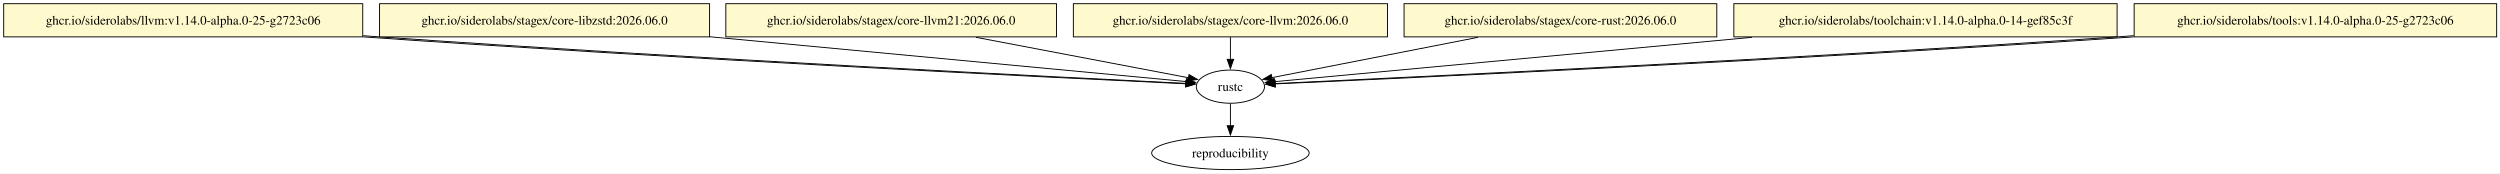
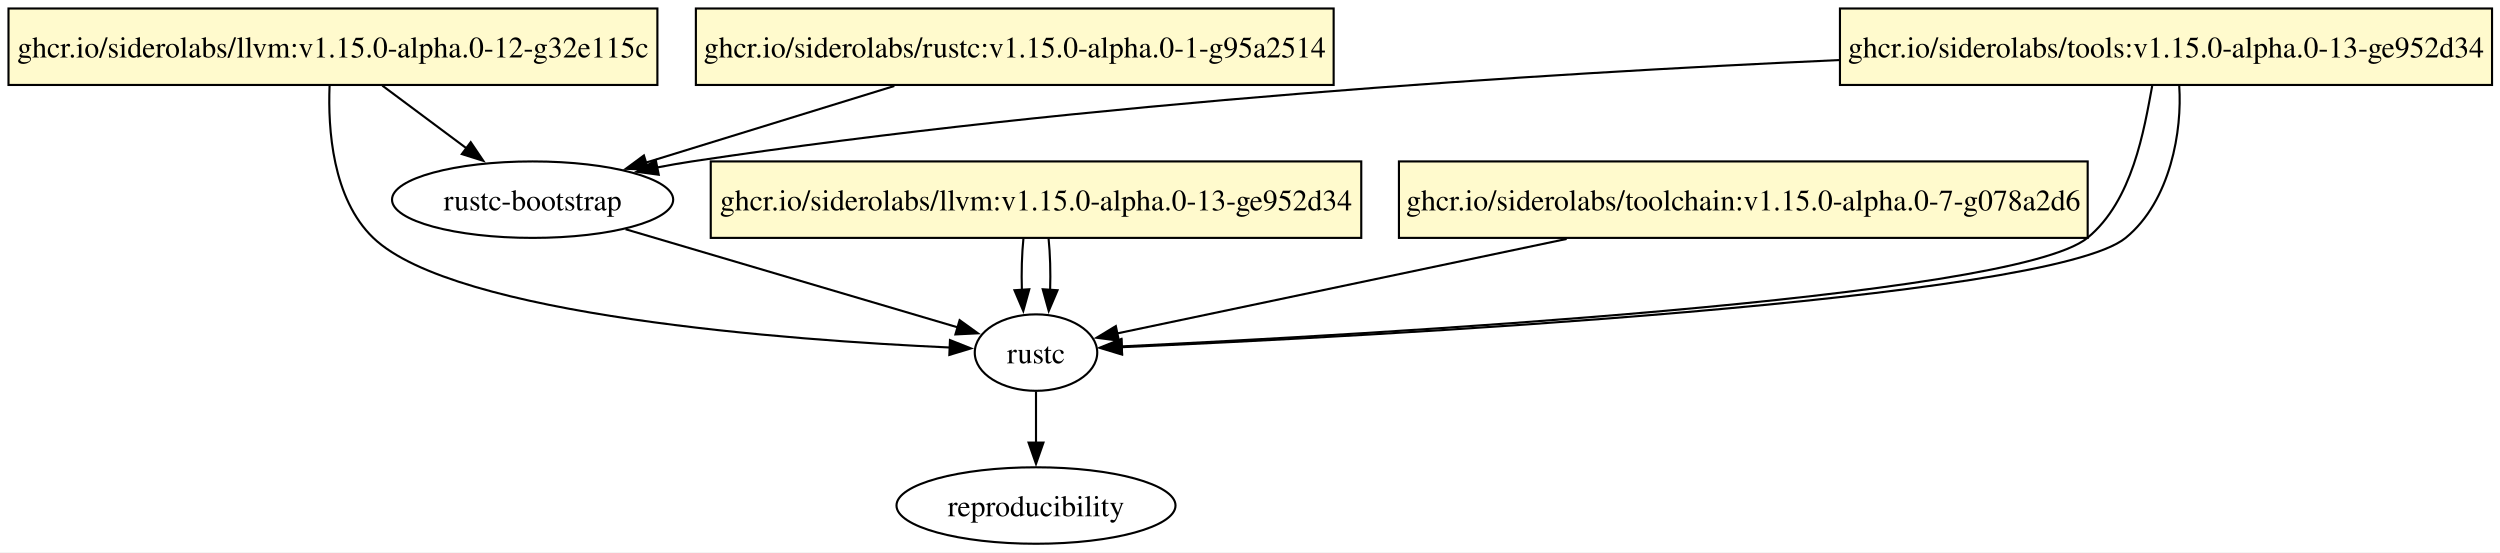
- <svg xmlns="http://www.w3.org/2000/svg" width="2712pt" height="188pt" viewBox="0.00 0.00 2712.00 188.00">
-   <g id="graph0" class="graph" transform="scale(1 1) rotate(0) translate(4 184)">
-     <polygon fill="white" stroke="none" points="-4,4 -4,-184 2708.38,-184 2708.38,4 -4,4" />
+ <svg xmlns="http://www.w3.org/2000/svg" width="1177pt" height="260pt" viewBox="0.00 0.00 1177.00 260.00">
+   <g id="graph0" class="graph" transform="scale(1 1) rotate(0) translate(4 256)">
+     <polygon fill="white" stroke="none" points="-4,4 -4,-256 1173.25,-256 1173.25,4 -4,4" />
    <g id="node1" class="node">
-       <polygon fill="lemonchiffon" stroke="black" points="389.5,-180 0,-180 0,-144 389.5,-144 389.5,-180" />
-       <text xml:space="preserve" text-anchor="middle" x="194.75" y="-157.32" font-family="Times,serif" font-size="14.00">ghcr.io/siderolabs/llvm:v1.14.0-alpha.0-25-g2723c06</text>
+       <polygon fill="lemonchiffon" stroke="black" points="305.5,-252 0,-252 0,-216 305.5,-216 305.5,-252" />
+       <text xml:space="preserve" text-anchor="middle" x="152.75" y="-228.95" font-family="Times,serif" font-size="14.00">ghcr.io/siderolabs/llvm:v1.15.0-alpha.0-12-g32e115c</text>
    </g>
-     <g id="node9" class="node">
-       <ellipse fill="none" stroke="black" cx="1330.75" cy="-90" rx="37" ry="18" />
-       <text xml:space="preserve" text-anchor="middle" x="1330.75" y="-85.33" font-family="Times,serif" font-size="14.00">rustc</text>
+     <g id="node7" class="node">
+       <ellipse fill="none" stroke="black" cx="483.75" cy="-90" rx="28.83" ry="18" />
+       <text xml:space="preserve" text-anchor="middle" x="483.75" y="-84.95" font-family="Times,serif" font-size="14.00">rustc</text>
    </g>
    <g id="edge1" class="edge">
-       <path fill="none" stroke="black" d="M390.05,-143.98C731.29,-120.07 1143.28,-99.57 1282.36,-93.11" />
-       <polygon fill="black" stroke="black" points="1282.47,-96.61 1292.3,-92.65 1282.15,-89.62 1282.47,-96.61" />
+       <path fill="none" stroke="black" d="M151.16,-215.55C150.37,-195.35 152.48,-162.48 171.75,-144 210.01,-107.32 367.8,-95.82 443.23,-92.39" />
+       <polygon fill="black" stroke="black" points="443.25,-95.89 453.09,-91.97 442.95,-88.9 443.25,-95.89" />
+     </g>
+     <g id="node8" class="node">
+       <ellipse fill="none" stroke="black" cx="246.75" cy="-162" rx="66.19" ry="18" />
+       <text xml:space="preserve" text-anchor="middle" x="246.75" y="-156.95" font-family="Times,serif" font-size="14.00">rustc-bootstrap</text>
    </g>
    <g id="edge2" class="edge">
-       <path fill="none" stroke="black" d="M389.95,-145.28C395.96,-144.84 401.9,-144.41 407.75,-144 742.75,-120.52 1146.05,-100.33 1282.83,-93.48" />
-       <polygon fill="black" stroke="black" points="1282.78,-96.99 1292.59,-92.99 1282.43,-90 1282.78,-96.99" />
+       <path fill="none" stroke="black" d="M175.99,-215.7C187.97,-206.77 202.76,-195.76 215.71,-186.11" />
+       <polygon fill="black" stroke="black" points="217.61,-189.07 223.54,-180.29 213.43,-183.45 217.61,-189.07" />
    </g>
    <g id="node2" class="node">
-       <polygon fill="lemonchiffon" stroke="black" points="765.75,-180 407.75,-180 407.75,-144 765.75,-144 765.75,-180" />
-       <text xml:space="preserve" text-anchor="middle" x="586.75" y="-157.32" font-family="Times,serif" font-size="14.00">ghcr.io/siderolabs/stagex/core-libzstd:2026.06.0</text>
+       <polygon fill="lemonchiffon" stroke="black" points="636.88,-180 330.62,-180 330.62,-144 636.88,-144 636.88,-180" />
+       <text xml:space="preserve" text-anchor="middle" x="483.75" y="-156.95" font-family="Times,serif" font-size="14.00">ghcr.io/siderolabs/llvm:v1.15.0-alpha.0-13-ge952d34</text>
    </g>
    <g id="edge3" class="edge">
-       <path fill="none" stroke="black" d="M765.9,-144.14C936.1,-128.13 1180.74,-105.11 1282.99,-95.49" />
-       <polygon fill="black" stroke="black" points="1283.32,-98.98 1292.95,-94.56 1282.67,-92.01 1283.32,-98.98" />
+       <path fill="none" stroke="black" d="M477.83,-143.7C477.08,-136.41 476.84,-127.73 477.1,-119.54" />
+       <polygon fill="black" stroke="black" points="480.59,-119.82 477.76,-109.61 473.61,-119.36 480.59,-119.82" />
+     </g>
+     <g id="edge4" class="edge">
+       <path fill="none" stroke="black" d="M489.67,-143.7C490.42,-136.41 490.66,-127.73 490.4,-119.54" />
+       <polygon fill="black" stroke="black" points="493.89,-119.36 489.74,-109.61 486.91,-119.82 493.89,-119.36" />
    </g>
    <g id="node3" class="node">
-       <polygon fill="lemonchiffon" stroke="black" points="1142.12,-180 783.38,-180 783.38,-144 1142.12,-144 1142.12,-180" />
-       <text xml:space="preserve" text-anchor="middle" x="962.75" y="-157.32" font-family="Times,serif" font-size="14.00">ghcr.io/siderolabs/stagex/core-llvm21:2026.06.0</text>
+       <polygon fill="lemonchiffon" stroke="black" points="623.88,-252 323.62,-252 323.62,-216 623.88,-216 623.88,-252" />
+       <text xml:space="preserve" text-anchor="middle" x="473.75" y="-228.95" font-family="Times,serif" font-size="14.00">ghcr.io/siderolabs/rustc:v1.15.0-alpha.0-1-g95a2514</text>
    </g>
-     <g id="edge4" class="edge">
-       <path fill="none" stroke="black" d="M1054.66,-143.52C1128.16,-129.54 1228.06,-110.53 1285.34,-99.64" />
-       <polygon fill="black" stroke="black" points="1285.9,-103.09 1295.07,-97.79 1284.59,-96.22 1285.9,-103.09" />
+     <g id="edge5" class="edge">
+       <path fill="none" stroke="black" d="M417.05,-215.52C381.11,-204.43 334.93,-190.19 299.73,-179.34" />
+       <polygon fill="black" stroke="black" points="301.22,-176.13 290.63,-176.53 299.15,-182.82 301.22,-176.13" />
    </g>
    <g id="node4" class="node">
-       <polygon fill="lemonchiffon" stroke="black" points="1501.12,-180 1160.38,-180 1160.38,-144 1501.12,-144 1501.12,-180" />
-       <text xml:space="preserve" text-anchor="middle" x="1330.75" y="-157.32" font-family="Times,serif" font-size="14.00">ghcr.io/siderolabs/stagex/core-llvm:2026.06.0</text>
+       <polygon fill="lemonchiffon" stroke="black" points="978.88,-180 654.62,-180 654.62,-144 978.88,-144 978.88,-180" />
+       <text xml:space="preserve" text-anchor="middle" x="816.75" y="-156.95" font-family="Times,serif" font-size="14.00">ghcr.io/siderolabs/toolchain:v1.15.0-alpha.0-7-g078a2d6</text>
    </g>
-     <g id="edge5" class="edge">
-       <path fill="none" stroke="black" d="M1330.75,-143.7C1330.75,-136.41 1330.75,-127.73 1330.75,-119.54" />
-       <polygon fill="black" stroke="black" points="1334.25,-119.62 1330.75,-109.62 1327.25,-119.62 1334.25,-119.62" />
+     <g id="edge6" class="edge">
+       <path fill="none" stroke="black" d="M733.58,-143.52C665.84,-129.28 573.32,-109.83 522,-99.04" />
+       <polygon fill="black" stroke="black" points="522.77,-95.63 512.27,-96.99 521.33,-102.48 522.77,-95.63" />
    </g>
    <g id="node5" class="node">
-       <polygon fill="lemonchiffon" stroke="black" points="1858.38,-180 1519.12,-180 1519.12,-144 1858.38,-144 1858.38,-180" />
-       <text xml:space="preserve" text-anchor="middle" x="1688.75" y="-157.32" font-family="Times,serif" font-size="14.00">ghcr.io/siderolabs/stagex/core-rust:2026.06.0</text>
+       <polygon fill="lemonchiffon" stroke="black" points="1169.25,-252 862.25,-252 862.25,-216 1169.25,-216 1169.25,-252" />
+       <text xml:space="preserve" text-anchor="middle" x="1015.75" y="-228.95" font-family="Times,serif" font-size="14.00">ghcr.io/siderolabs/tools:v1.15.0-alpha.0-13-ge952d34</text>
    </g>
-     <g id="edge6" class="edge">
-       <path fill="none" stroke="black" d="M1599.33,-143.52C1528.18,-129.6 1431.58,-110.72 1375.73,-99.79" />
-       <polygon fill="black" stroke="black" points="1376.42,-96.36 1365.94,-97.88 1375.08,-103.23 1376.42,-96.36" />
+     <g id="edge7" class="edge">
+       <path fill="none" stroke="black" d="M1009.25,-215.52C1005.42,-194.96 1000.07,-161.43 978.75,-144 943.51,-115.19 635.85,-98.32 524.03,-92.92" />
+       <polygon fill="black" stroke="black" points="524.27,-89.43 514.12,-92.44 523.94,-96.42 524.27,-89.43" />
+     </g>
+     <g id="edge8" class="edge">
+       <path fill="none" stroke="black" d="M1021.98,-215.52C1023.42,-194.96 1018.07,-161.43 996.75,-144 960.65,-114.48 638.71,-97.51 523.99,-92.54" />
+       <polygon fill="black" stroke="black" points="524.26,-89.05 514.12,-92.13 523.97,-96.05 524.26,-89.05" />
+     </g>
+     <g id="edge9" class="edge">
+       <path fill="none" stroke="black" d="M862.03,-227.73C720.92,-221.36 506.36,-207.82 321.75,-180 316.42,-179.2 310.91,-178.22 305.4,-177.16" />
+       <polygon fill="black" stroke="black" points="306.14,-173.74 295.64,-175.15 304.74,-180.59 306.14,-173.74" />
    </g>
    <g id="node6" class="node">
-       <polygon fill="lemonchiffon" stroke="black" points="2292.62,-180 1876.88,-180 1876.88,-144 2292.62,-144 2292.62,-180" />
-       <text xml:space="preserve" text-anchor="middle" x="2084.75" y="-157.32" font-family="Times,serif" font-size="14.00">ghcr.io/siderolabs/toolchain:v1.14.0-alpha.0-14-gef85c3f</text>
-     </g>
-     <g id="edge7" class="edge">
-       <path fill="none" stroke="black" d="M1896.43,-143.52C1723.98,-127.51 1480.57,-104.91 1378.61,-95.44" />
-       <polygon fill="black" stroke="black" points="1378.96,-91.96 1368.68,-94.52 1378.32,-98.93 1378.96,-91.96" />
-     </g>
-     <g id="node7" class="node">
-       <polygon fill="lemonchiffon" stroke="black" points="2704.38,-180 2311.12,-180 2311.12,-144 2704.38,-144 2704.38,-180" />
-       <text xml:space="preserve" text-anchor="middle" x="2507.75" y="-157.32" font-family="Times,serif" font-size="14.00">ghcr.io/siderolabs/tools:v1.14.0-alpha.0-25-g2723c06</text>
-     </g>
-     <g id="edge8" class="edge">
-       <path fill="none" stroke="black" d="M2310.72,-145.27C2304.66,-144.83 2298.66,-144.4 2292.75,-144 1942.16,-119.97 1519.76,-99.98 1378.93,-93.34" />
-       <polygon fill="black" stroke="black" points="1379.4,-89.86 1369.25,-92.89 1379.07,-96.85 1379.4,-89.86" />
-     </g>
-     <g id="edge9" class="edge">
-       <path fill="none" stroke="black" d="M2310.43,-143.98C1953.34,-119.51 1521.86,-99.23 1379.09,-92.99" />
-       <polygon fill="black" stroke="black" points="1379.39,-89.5 1369.25,-92.56 1379.09,-96.49 1379.39,-89.5" />
-     </g>
-     <g id="node8" class="node">
-       <ellipse fill="none" stroke="black" cx="1330.75" cy="-18" rx="85.41" ry="18" />
-       <text xml:space="preserve" text-anchor="middle" x="1330.75" y="-13.32" font-family="Times,serif" font-size="14.00">reproducibility</text>
+       <ellipse fill="none" stroke="black" cx="483.75" cy="-18" rx="65.68" ry="18" />
+       <text xml:space="preserve" text-anchor="middle" x="483.75" y="-12.95" font-family="Times,serif" font-size="14.00">reproducibility</text>
    </g>
    <g id="edge10" class="edge">
-       <path fill="none" stroke="black" d="M1330.75,-71.7C1330.75,-64.41 1330.75,-55.73 1330.75,-47.54" />
-       <polygon fill="black" stroke="black" points="1334.25,-47.62 1330.75,-37.62 1327.25,-47.62 1334.25,-47.62" />
+       <path fill="none" stroke="black" d="M483.75,-71.7C483.75,-64.41 483.75,-55.73 483.75,-47.54" />
+       <polygon fill="black" stroke="black" points="487.25,-47.62 483.75,-37.62 480.25,-47.62 487.25,-47.62" />
+     </g>
+     <g id="edge11" class="edge">
+       <path fill="none" stroke="black" d="M290.5,-148.08C335.46,-134.8 404.69,-114.35 446.94,-101.87" />
+       <polygon fill="black" stroke="black" points="447.79,-105.27 456.39,-99.08 445.81,-98.56 447.79,-105.27" />
    </g>
  </g>
</svg>
